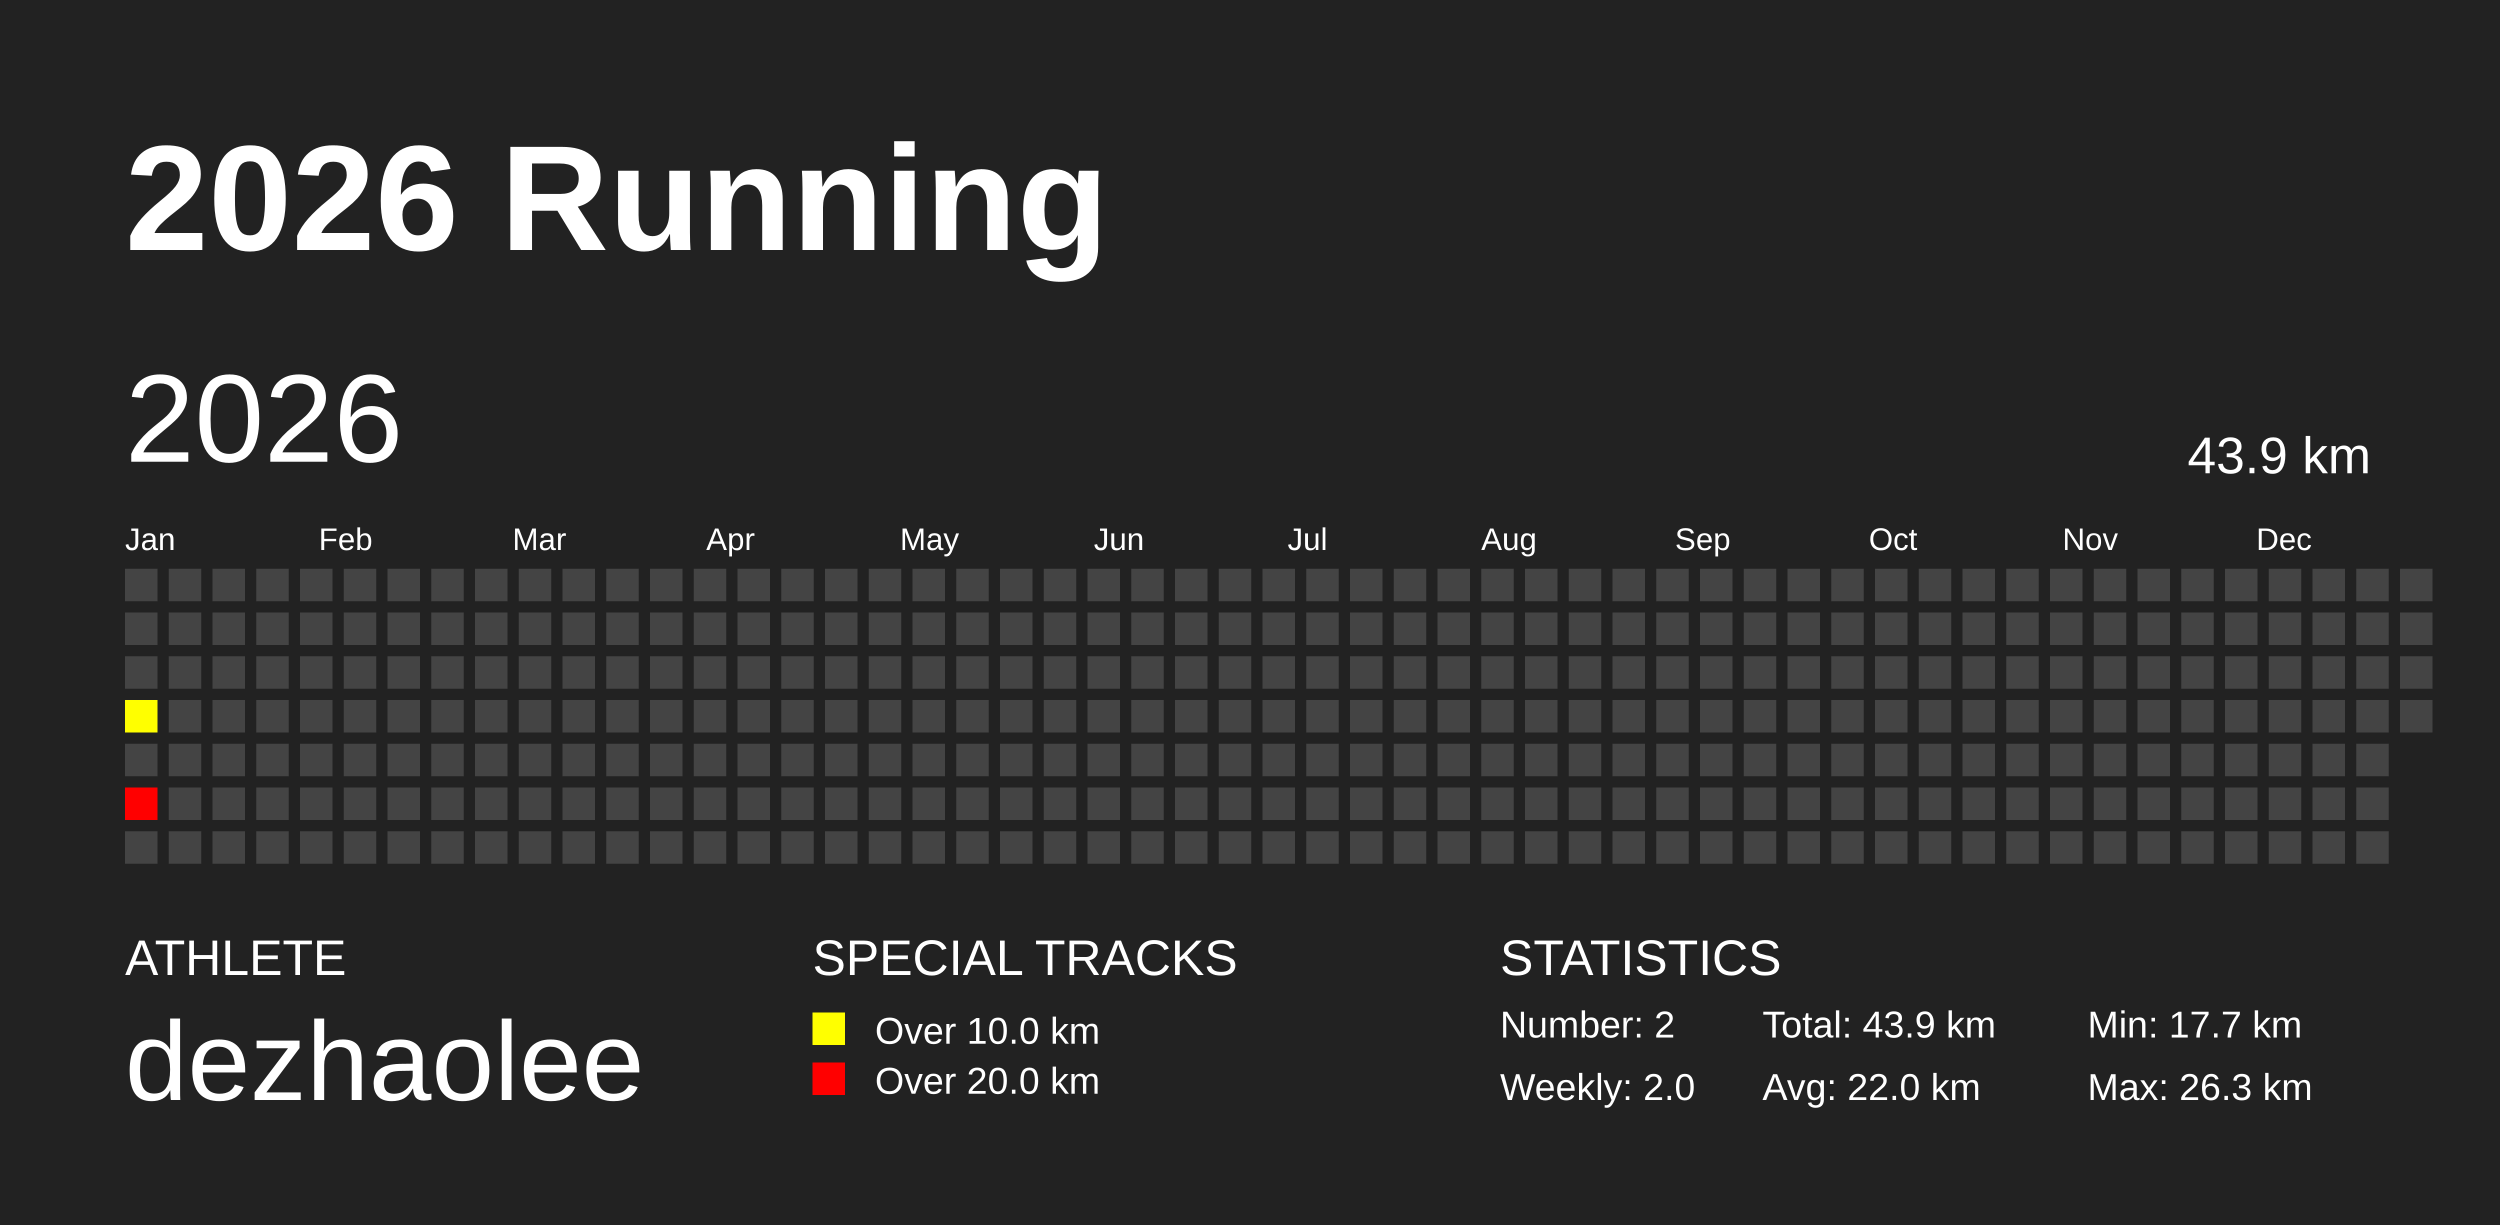
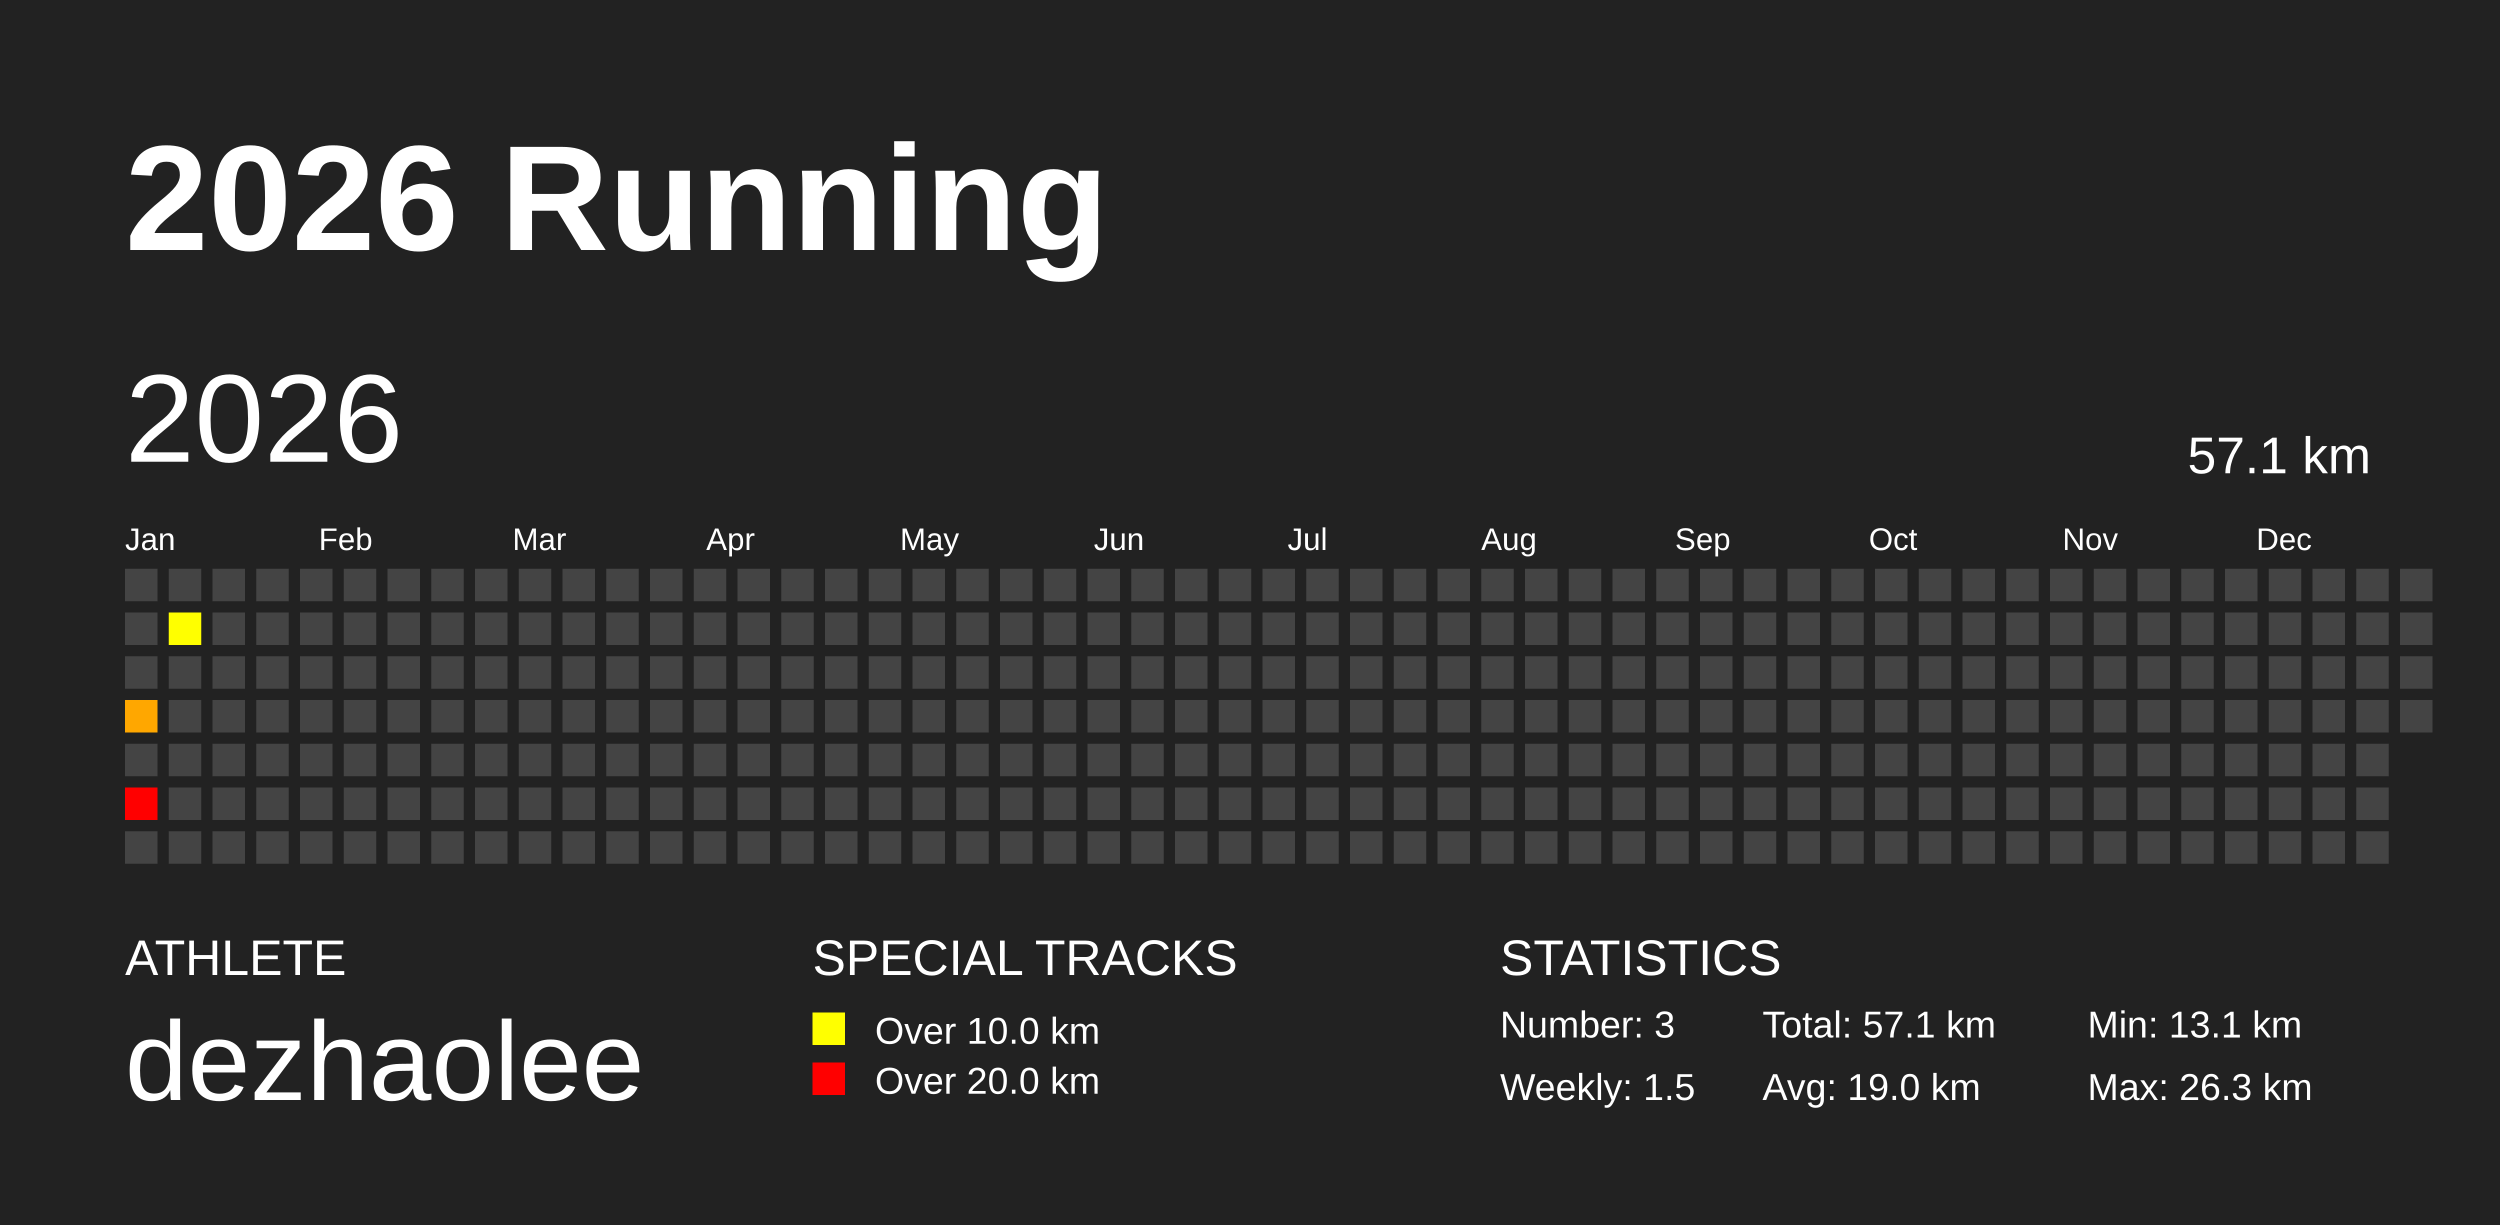
<svg xmlns="http://www.w3.org/2000/svg" baseProfile="full" height="98mm" version="1.1" viewBox="0,0,200,98" width="200mm">
  <defs />
  <rect fill="#222222" height="98" width="200" x="0" y="0" />
  <text fill="#FFFFFF" style="font-size:12px; font-family:Arial; font-weight:bold;" x="10" y="20">2026 Running</text>
  <text fill="#FFFFFF" style="font-size:4px; font-family:Arial" x="10" y="78">ATHLETE</text>
  <text fill="#FFFFFF" style="font-size:9px; font-family:Arial" x="10" y="88">dezhaolee</text>
  <text fill="#FFFFFF" style="font-size:4px; font-family:Arial" x="65" y="78">SPECIAL TRACKS</text>
  <rect fill="yellow" height="2.6" width="2.6" x="65" y="81" />
  <text fill="#FFFFFF" style="font-size:3px; font-family:Arial" x="70" y="83.5">Over 10.0 km</text>
  <rect fill="red" height="2.6" width="2.6" x="65" y="85" />
  <text fill="#FFFFFF" style="font-size:3px; font-family:Arial" x="70" y="87.5">Over 20.0 km</text>
  <text fill="#FFFFFF" style="font-size:4px; font-family:Arial" x="120" y="78">STATISTICS</text>
-   <text fill="#FFFFFF" style="font-size:3px; font-family:Arial" x="120" y="83">Number: 2</text>
-   <text fill="#FFFFFF" style="font-size:3px; font-family:Arial" x="120" y="88">Weekly: 2.0</text>
-   <text fill="#FFFFFF" style="font-size:3px; font-family:Arial" x="141" y="83">Total: 43.9 km</text>
-   <text fill="#FFFFFF" style="font-size:3px; font-family:Arial" x="141" y="88">Avg: 22.0 km</text>
-   <text fill="#FFFFFF" style="font-size:3px; font-family:Arial" x="167" y="83">Min: 17.7 km</text>
+   <text fill="#FFFFFF" style="font-size:3px; font-family:Arial" x="120" y="83">Number: 3</text>
+   <text fill="#FFFFFF" style="font-size:3px; font-family:Arial" x="120" y="88">Weekly: 1.5</text>
+   <text fill="#FFFFFF" style="font-size:3px; font-family:Arial" x="141" y="83">Total: 57.1 km</text>
+   <text fill="#FFFFFF" style="font-size:3px; font-family:Arial" x="141" y="88">Avg: 19.0 km</text>
+   <text fill="#FFFFFF" style="font-size:3px; font-family:Arial" x="167" y="83">Min: 13.1 km</text>
  <text fill="#FFFFFF" style="font-size:3px; font-family:Arial" x="167" y="88">Max: 26.3 km</text>
  <text dominant-baseline="hanging" fill="#FFFFFF" style="font-size:10.0px; font-family:Arial;" x="10" y="30">2026</text>
-   <text dominant-baseline="hanging" fill="#FFFFFF" style="font-size:4.125px; font-family:Arial;" x="175" y="35">43.9 km</text>
+   <text dominant-baseline="hanging" fill="#FFFFFF" style="font-size:4.125px; font-family:Arial;" x="175" y="35">57.1 km</text>
  <text fill="#FFFFFF" style="font-size:2.5px; font-family:Arial" x="10.0" y="44">Jan</text>
  <text fill="#FFFFFF" style="font-size:2.5px; font-family:Arial" x="25.5" y="44">Feb</text>
  <text fill="#FFFFFF" style="font-size:2.5px; font-family:Arial" x="41.0" y="44">Mar</text>
  <text fill="#FFFFFF" style="font-size:2.5px; font-family:Arial" x="56.5" y="44">Apr</text>
  <text fill="#FFFFFF" style="font-size:2.5px; font-family:Arial" x="72.0" y="44">May</text>
  <text fill="#FFFFFF" style="font-size:2.5px; font-family:Arial" x="87.5" y="44">Jun</text>
  <text fill="#FFFFFF" style="font-size:2.5px; font-family:Arial" x="103.0" y="44">Jul</text>
  <text fill="#FFFFFF" style="font-size:2.5px; font-family:Arial" x="118.5" y="44">Aug</text>
  <text fill="#FFFFFF" style="font-size:2.5px; font-family:Arial" x="134.0" y="44">Sep</text>
  <text fill="#FFFFFF" style="font-size:2.5px; font-family:Arial" x="149.5" y="44">Oct</text>
  <text fill="#FFFFFF" style="font-size:2.5px; font-family:Arial" x="165.0" y="44">Nov</text>
  <text fill="#FFFFFF" style="font-size:2.5px; font-family:Arial" x="180.5" y="44">Dec</text>
  <rect fill="#444444" height="2.6" width="2.6" x="10.0" y="45.5" />
  <rect fill="#444444" height="2.6" width="2.6" x="10.0" y="49.0" />
  <rect fill="#444444" height="2.6" width="2.6" x="10.0" y="52.5" />
-   <rect fill="#ffff00" height="2.6" width="2.6" x="10.0" y="56.0" />
+   <rect fill="#ffa700" height="2.6" width="2.6" x="10.0" y="56.0" />
  <rect fill="#444444" height="2.6" width="2.6" x="10.0" y="59.5" />
  <rect fill="red" height="2.6" width="2.6" x="10.0" y="63.0" />
  <rect fill="#444444" height="2.6" width="2.6" x="10.0" y="66.5" />
  <rect fill="#444444" height="2.6" width="2.6" x="13.5" y="45.5" />
-   <rect fill="#444444" height="2.6" width="2.6" x="13.5" y="49.0" />
+   <rect fill="#ffff00" height="2.6" width="2.6" x="13.5" y="49.0" />
  <rect fill="#444444" height="2.6" width="2.6" x="13.5" y="52.5" />
  <rect fill="#444444" height="2.6" width="2.6" x="13.5" y="56.0" />
  <rect fill="#444444" height="2.6" width="2.6" x="13.5" y="59.5" />
  <rect fill="#444444" height="2.6" width="2.6" x="13.5" y="63.0" />
  <rect fill="#444444" height="2.6" width="2.6" x="13.5" y="66.5" />
  <rect fill="#444444" height="2.6" width="2.6" x="17.0" y="45.5" />
  <rect fill="#444444" height="2.6" width="2.6" x="17.0" y="49.0" />
  <rect fill="#444444" height="2.6" width="2.6" x="17.0" y="52.5" />
  <rect fill="#444444" height="2.6" width="2.6" x="17.0" y="56.0" />
  <rect fill="#444444" height="2.6" width="2.6" x="17.0" y="59.5" />
  <rect fill="#444444" height="2.6" width="2.6" x="17.0" y="63.0" />
  <rect fill="#444444" height="2.6" width="2.6" x="17.0" y="66.5" />
  <rect fill="#444444" height="2.6" width="2.6" x="20.5" y="45.5" />
  <rect fill="#444444" height="2.6" width="2.6" x="20.5" y="49.0" />
  <rect fill="#444444" height="2.6" width="2.6" x="20.5" y="52.5" />
  <rect fill="#444444" height="2.6" width="2.6" x="20.5" y="56.0" />
  <rect fill="#444444" height="2.6" width="2.6" x="20.5" y="59.5" />
  <rect fill="#444444" height="2.6" width="2.6" x="20.5" y="63.0" />
  <rect fill="#444444" height="2.6" width="2.6" x="20.5" y="66.5" />
  <rect fill="#444444" height="2.6" width="2.6" x="24.0" y="45.5" />
  <rect fill="#444444" height="2.6" width="2.6" x="24.0" y="49.0" />
  <rect fill="#444444" height="2.6" width="2.6" x="24.0" y="52.5" />
  <rect fill="#444444" height="2.6" width="2.6" x="24.0" y="56.0" />
  <rect fill="#444444" height="2.6" width="2.6" x="24.0" y="59.5" />
  <rect fill="#444444" height="2.6" width="2.6" x="24.0" y="63.0" />
  <rect fill="#444444" height="2.6" width="2.6" x="24.0" y="66.5" />
  <rect fill="#444444" height="2.6" width="2.6" x="27.5" y="45.5" />
  <rect fill="#444444" height="2.6" width="2.6" x="27.5" y="49.0" />
  <rect fill="#444444" height="2.6" width="2.6" x="27.5" y="52.5" />
  <rect fill="#444444" height="2.6" width="2.6" x="27.5" y="56.0" />
  <rect fill="#444444" height="2.6" width="2.6" x="27.5" y="59.5" />
  <rect fill="#444444" height="2.6" width="2.6" x="27.5" y="63.0" />
  <rect fill="#444444" height="2.6" width="2.6" x="27.5" y="66.5" />
  <rect fill="#444444" height="2.6" width="2.6" x="31.0" y="45.5" />
  <rect fill="#444444" height="2.6" width="2.6" x="31.0" y="49.0" />
  <rect fill="#444444" height="2.6" width="2.6" x="31.0" y="52.5" />
  <rect fill="#444444" height="2.6" width="2.6" x="31.0" y="56.0" />
  <rect fill="#444444" height="2.6" width="2.6" x="31.0" y="59.5" />
  <rect fill="#444444" height="2.6" width="2.6" x="31.0" y="63.0" />
  <rect fill="#444444" height="2.6" width="2.6" x="31.0" y="66.5" />
  <rect fill="#444444" height="2.6" width="2.6" x="34.5" y="45.5" />
  <rect fill="#444444" height="2.6" width="2.6" x="34.5" y="49.0" />
  <rect fill="#444444" height="2.6" width="2.6" x="34.5" y="52.5" />
  <rect fill="#444444" height="2.6" width="2.6" x="34.5" y="56.0" />
  <rect fill="#444444" height="2.6" width="2.6" x="34.5" y="59.5" />
  <rect fill="#444444" height="2.6" width="2.6" x="34.5" y="63.0" />
  <rect fill="#444444" height="2.6" width="2.6" x="34.5" y="66.5" />
  <rect fill="#444444" height="2.6" width="2.6" x="38.0" y="45.5" />
  <rect fill="#444444" height="2.6" width="2.6" x="38.0" y="49.0" />
  <rect fill="#444444" height="2.6" width="2.6" x="38.0" y="52.5" />
  <rect fill="#444444" height="2.6" width="2.6" x="38.0" y="56.0" />
  <rect fill="#444444" height="2.6" width="2.6" x="38.0" y="59.5" />
  <rect fill="#444444" height="2.6" width="2.6" x="38.0" y="63.0" />
  <rect fill="#444444" height="2.6" width="2.6" x="38.0" y="66.5" />
  <rect fill="#444444" height="2.6" width="2.6" x="41.5" y="45.5" />
  <rect fill="#444444" height="2.6" width="2.6" x="41.5" y="49.0" />
  <rect fill="#444444" height="2.6" width="2.6" x="41.5" y="52.5" />
  <rect fill="#444444" height="2.6" width="2.6" x="41.5" y="56.0" />
  <rect fill="#444444" height="2.6" width="2.6" x="41.5" y="59.5" />
  <rect fill="#444444" height="2.6" width="2.6" x="41.5" y="63.0" />
  <rect fill="#444444" height="2.6" width="2.6" x="41.5" y="66.5" />
  <rect fill="#444444" height="2.6" width="2.6" x="45.0" y="45.5" />
  <rect fill="#444444" height="2.6" width="2.6" x="45.0" y="49.0" />
  <rect fill="#444444" height="2.6" width="2.6" x="45.0" y="52.5" />
  <rect fill="#444444" height="2.6" width="2.6" x="45.0" y="56.0" />
  <rect fill="#444444" height="2.6" width="2.6" x="45.0" y="59.5" />
  <rect fill="#444444" height="2.6" width="2.6" x="45.0" y="63.0" />
  <rect fill="#444444" height="2.6" width="2.6" x="45.0" y="66.5" />
  <rect fill="#444444" height="2.6" width="2.6" x="48.5" y="45.5" />
  <rect fill="#444444" height="2.6" width="2.6" x="48.5" y="49.0" />
  <rect fill="#444444" height="2.6" width="2.6" x="48.5" y="52.5" />
  <rect fill="#444444" height="2.6" width="2.6" x="48.5" y="56.0" />
  <rect fill="#444444" height="2.6" width="2.6" x="48.5" y="59.5" />
  <rect fill="#444444" height="2.6" width="2.6" x="48.5" y="63.0" />
  <rect fill="#444444" height="2.6" width="2.6" x="48.5" y="66.5" />
  <rect fill="#444444" height="2.6" width="2.6" x="52.0" y="45.5" />
  <rect fill="#444444" height="2.6" width="2.6" x="52.0" y="49.0" />
  <rect fill="#444444" height="2.6" width="2.6" x="52.0" y="52.5" />
  <rect fill="#444444" height="2.6" width="2.6" x="52.0" y="56.0" />
  <rect fill="#444444" height="2.6" width="2.6" x="52.0" y="59.5" />
  <rect fill="#444444" height="2.6" width="2.6" x="52.0" y="63.0" />
  <rect fill="#444444" height="2.6" width="2.6" x="52.0" y="66.5" />
  <rect fill="#444444" height="2.6" width="2.6" x="55.5" y="45.5" />
  <rect fill="#444444" height="2.6" width="2.6" x="55.5" y="49.0" />
  <rect fill="#444444" height="2.6" width="2.6" x="55.5" y="52.5" />
  <rect fill="#444444" height="2.6" width="2.6" x="55.5" y="56.0" />
  <rect fill="#444444" height="2.6" width="2.6" x="55.5" y="59.5" />
  <rect fill="#444444" height="2.6" width="2.6" x="55.5" y="63.0" />
  <rect fill="#444444" height="2.6" width="2.6" x="55.5" y="66.5" />
  <rect fill="#444444" height="2.6" width="2.6" x="59.0" y="45.5" />
  <rect fill="#444444" height="2.6" width="2.6" x="59.0" y="49.0" />
  <rect fill="#444444" height="2.6" width="2.6" x="59.0" y="52.5" />
  <rect fill="#444444" height="2.6" width="2.6" x="59.0" y="56.0" />
  <rect fill="#444444" height="2.6" width="2.6" x="59.0" y="59.5" />
  <rect fill="#444444" height="2.6" width="2.6" x="59.0" y="63.0" />
  <rect fill="#444444" height="2.6" width="2.6" x="59.0" y="66.5" />
  <rect fill="#444444" height="2.6" width="2.6" x="62.5" y="45.5" />
  <rect fill="#444444" height="2.6" width="2.6" x="62.5" y="49.0" />
  <rect fill="#444444" height="2.6" width="2.6" x="62.5" y="52.5" />
  <rect fill="#444444" height="2.6" width="2.6" x="62.5" y="56.0" />
  <rect fill="#444444" height="2.6" width="2.6" x="62.5" y="59.5" />
  <rect fill="#444444" height="2.6" width="2.6" x="62.5" y="63.0" />
  <rect fill="#444444" height="2.6" width="2.6" x="62.5" y="66.5" />
  <rect fill="#444444" height="2.6" width="2.6" x="66.0" y="45.5" />
  <rect fill="#444444" height="2.6" width="2.6" x="66.0" y="49.0" />
  <rect fill="#444444" height="2.6" width="2.6" x="66.0" y="52.5" />
  <rect fill="#444444" height="2.6" width="2.6" x="66.0" y="56.0" />
  <rect fill="#444444" height="2.6" width="2.6" x="66.0" y="59.5" />
  <rect fill="#444444" height="2.6" width="2.6" x="66.0" y="63.0" />
  <rect fill="#444444" height="2.6" width="2.6" x="66.0" y="66.5" />
  <rect fill="#444444" height="2.6" width="2.6" x="69.5" y="45.5" />
  <rect fill="#444444" height="2.6" width="2.6" x="69.5" y="49.0" />
  <rect fill="#444444" height="2.6" width="2.6" x="69.5" y="52.5" />
  <rect fill="#444444" height="2.6" width="2.6" x="69.5" y="56.0" />
  <rect fill="#444444" height="2.6" width="2.6" x="69.5" y="59.5" />
  <rect fill="#444444" height="2.6" width="2.6" x="69.5" y="63.0" />
  <rect fill="#444444" height="2.6" width="2.6" x="69.5" y="66.5" />
  <rect fill="#444444" height="2.6" width="2.6" x="73.0" y="45.5" />
  <rect fill="#444444" height="2.6" width="2.6" x="73.0" y="49.0" />
  <rect fill="#444444" height="2.6" width="2.6" x="73.0" y="52.5" />
  <rect fill="#444444" height="2.6" width="2.6" x="73.0" y="56.0" />
  <rect fill="#444444" height="2.6" width="2.6" x="73.0" y="59.5" />
  <rect fill="#444444" height="2.6" width="2.6" x="73.0" y="63.0" />
  <rect fill="#444444" height="2.6" width="2.6" x="73.0" y="66.5" />
  <rect fill="#444444" height="2.6" width="2.6" x="76.5" y="45.5" />
  <rect fill="#444444" height="2.6" width="2.6" x="76.5" y="49.0" />
  <rect fill="#444444" height="2.6" width="2.6" x="76.5" y="52.5" />
  <rect fill="#444444" height="2.6" width="2.6" x="76.5" y="56.0" />
  <rect fill="#444444" height="2.6" width="2.6" x="76.5" y="59.5" />
  <rect fill="#444444" height="2.6" width="2.6" x="76.5" y="63.0" />
  <rect fill="#444444" height="2.6" width="2.6" x="76.5" y="66.5" />
  <rect fill="#444444" height="2.6" width="2.6" x="80.0" y="45.5" />
  <rect fill="#444444" height="2.6" width="2.6" x="80.0" y="49.0" />
  <rect fill="#444444" height="2.6" width="2.6" x="80.0" y="52.5" />
  <rect fill="#444444" height="2.6" width="2.6" x="80.0" y="56.0" />
  <rect fill="#444444" height="2.6" width="2.6" x="80.0" y="59.5" />
  <rect fill="#444444" height="2.6" width="2.6" x="80.0" y="63.0" />
  <rect fill="#444444" height="2.6" width="2.6" x="80.0" y="66.5" />
  <rect fill="#444444" height="2.6" width="2.6" x="83.5" y="45.5" />
  <rect fill="#444444" height="2.6" width="2.6" x="83.5" y="49.0" />
  <rect fill="#444444" height="2.6" width="2.6" x="83.5" y="52.5" />
  <rect fill="#444444" height="2.6" width="2.6" x="83.5" y="56.0" />
  <rect fill="#444444" height="2.6" width="2.6" x="83.5" y="59.5" />
  <rect fill="#444444" height="2.6" width="2.6" x="83.5" y="63.0" />
  <rect fill="#444444" height="2.6" width="2.6" x="83.5" y="66.5" />
  <rect fill="#444444" height="2.6" width="2.6" x="87.0" y="45.5" />
  <rect fill="#444444" height="2.6" width="2.6" x="87.0" y="49.0" />
  <rect fill="#444444" height="2.6" width="2.6" x="87.0" y="52.5" />
  <rect fill="#444444" height="2.6" width="2.6" x="87.0" y="56.0" />
  <rect fill="#444444" height="2.6" width="2.6" x="87.0" y="59.5" />
  <rect fill="#444444" height="2.6" width="2.6" x="87.0" y="63.0" />
  <rect fill="#444444" height="2.6" width="2.6" x="87.0" y="66.5" />
  <rect fill="#444444" height="2.6" width="2.6" x="90.5" y="45.5" />
  <rect fill="#444444" height="2.6" width="2.6" x="90.5" y="49.0" />
  <rect fill="#444444" height="2.6" width="2.6" x="90.5" y="52.5" />
  <rect fill="#444444" height="2.6" width="2.6" x="90.5" y="56.0" />
  <rect fill="#444444" height="2.6" width="2.6" x="90.5" y="59.5" />
  <rect fill="#444444" height="2.6" width="2.6" x="90.5" y="63.0" />
  <rect fill="#444444" height="2.6" width="2.6" x="90.5" y="66.5" />
  <rect fill="#444444" height="2.6" width="2.6" x="94.0" y="45.5" />
  <rect fill="#444444" height="2.6" width="2.6" x="94.0" y="49.0" />
  <rect fill="#444444" height="2.6" width="2.6" x="94.0" y="52.5" />
  <rect fill="#444444" height="2.6" width="2.6" x="94.0" y="56.0" />
  <rect fill="#444444" height="2.6" width="2.6" x="94.0" y="59.5" />
  <rect fill="#444444" height="2.6" width="2.6" x="94.0" y="63.0" />
  <rect fill="#444444" height="2.6" width="2.6" x="94.0" y="66.5" />
  <rect fill="#444444" height="2.6" width="2.6" x="97.5" y="45.5" />
  <rect fill="#444444" height="2.6" width="2.6" x="97.5" y="49.0" />
  <rect fill="#444444" height="2.6" width="2.6" x="97.5" y="52.5" />
  <rect fill="#444444" height="2.6" width="2.6" x="97.5" y="56.0" />
  <rect fill="#444444" height="2.6" width="2.6" x="97.5" y="59.5" />
  <rect fill="#444444" height="2.6" width="2.6" x="97.5" y="63.0" />
  <rect fill="#444444" height="2.6" width="2.6" x="97.5" y="66.5" />
  <rect fill="#444444" height="2.6" width="2.6" x="101.0" y="45.5" />
  <rect fill="#444444" height="2.6" width="2.6" x="101.0" y="49.0" />
  <rect fill="#444444" height="2.6" width="2.6" x="101.0" y="52.5" />
  <rect fill="#444444" height="2.6" width="2.6" x="101.0" y="56.0" />
  <rect fill="#444444" height="2.6" width="2.6" x="101.0" y="59.5" />
  <rect fill="#444444" height="2.6" width="2.6" x="101.0" y="63.0" />
  <rect fill="#444444" height="2.6" width="2.6" x="101.0" y="66.5" />
  <rect fill="#444444" height="2.6" width="2.6" x="104.5" y="45.5" />
  <rect fill="#444444" height="2.6" width="2.6" x="104.5" y="49.0" />
  <rect fill="#444444" height="2.6" width="2.6" x="104.5" y="52.5" />
  <rect fill="#444444" height="2.6" width="2.6" x="104.5" y="56.0" />
  <rect fill="#444444" height="2.6" width="2.6" x="104.5" y="59.5" />
  <rect fill="#444444" height="2.6" width="2.6" x="104.5" y="63.0" />
  <rect fill="#444444" height="2.6" width="2.6" x="104.5" y="66.5" />
  <rect fill="#444444" height="2.6" width="2.6" x="108.0" y="45.5" />
  <rect fill="#444444" height="2.6" width="2.6" x="108.0" y="49.0" />
  <rect fill="#444444" height="2.6" width="2.6" x="108.0" y="52.5" />
  <rect fill="#444444" height="2.6" width="2.6" x="108.0" y="56.0" />
  <rect fill="#444444" height="2.6" width="2.6" x="108.0" y="59.5" />
  <rect fill="#444444" height="2.6" width="2.6" x="108.0" y="63.0" />
  <rect fill="#444444" height="2.6" width="2.6" x="108.0" y="66.5" />
  <rect fill="#444444" height="2.6" width="2.6" x="111.5" y="45.5" />
  <rect fill="#444444" height="2.6" width="2.6" x="111.5" y="49.0" />
  <rect fill="#444444" height="2.6" width="2.6" x="111.5" y="52.5" />
  <rect fill="#444444" height="2.6" width="2.6" x="111.5" y="56.0" />
  <rect fill="#444444" height="2.6" width="2.6" x="111.5" y="59.5" />
  <rect fill="#444444" height="2.6" width="2.6" x="111.5" y="63.0" />
  <rect fill="#444444" height="2.6" width="2.6" x="111.5" y="66.5" />
  <rect fill="#444444" height="2.6" width="2.6" x="115.0" y="45.5" />
  <rect fill="#444444" height="2.6" width="2.6" x="115.0" y="49.0" />
  <rect fill="#444444" height="2.6" width="2.6" x="115.0" y="52.5" />
  <rect fill="#444444" height="2.6" width="2.6" x="115.0" y="56.0" />
  <rect fill="#444444" height="2.6" width="2.6" x="115.0" y="59.5" />
  <rect fill="#444444" height="2.6" width="2.6" x="115.0" y="63.0" />
  <rect fill="#444444" height="2.6" width="2.6" x="115.0" y="66.5" />
  <rect fill="#444444" height="2.6" width="2.6" x="118.5" y="45.5" />
  <rect fill="#444444" height="2.6" width="2.6" x="118.5" y="49.0" />
  <rect fill="#444444" height="2.6" width="2.6" x="118.5" y="52.5" />
  <rect fill="#444444" height="2.6" width="2.6" x="118.5" y="56.0" />
  <rect fill="#444444" height="2.6" width="2.6" x="118.5" y="59.5" />
  <rect fill="#444444" height="2.6" width="2.6" x="118.5" y="63.0" />
  <rect fill="#444444" height="2.6" width="2.6" x="118.5" y="66.5" />
  <rect fill="#444444" height="2.6" width="2.6" x="122.0" y="45.5" />
  <rect fill="#444444" height="2.6" width="2.6" x="122.0" y="49.0" />
  <rect fill="#444444" height="2.6" width="2.6" x="122.0" y="52.5" />
  <rect fill="#444444" height="2.6" width="2.6" x="122.0" y="56.0" />
  <rect fill="#444444" height="2.6" width="2.6" x="122.0" y="59.5" />
  <rect fill="#444444" height="2.6" width="2.6" x="122.0" y="63.0" />
  <rect fill="#444444" height="2.6" width="2.6" x="122.0" y="66.5" />
  <rect fill="#444444" height="2.6" width="2.6" x="125.5" y="45.5" />
  <rect fill="#444444" height="2.6" width="2.6" x="125.5" y="49.0" />
  <rect fill="#444444" height="2.6" width="2.6" x="125.5" y="52.5" />
  <rect fill="#444444" height="2.6" width="2.6" x="125.5" y="56.0" />
  <rect fill="#444444" height="2.6" width="2.6" x="125.5" y="59.5" />
  <rect fill="#444444" height="2.6" width="2.6" x="125.5" y="63.0" />
  <rect fill="#444444" height="2.6" width="2.6" x="125.5" y="66.5" />
  <rect fill="#444444" height="2.6" width="2.6" x="129.0" y="45.5" />
  <rect fill="#444444" height="2.6" width="2.6" x="129.0" y="49.0" />
  <rect fill="#444444" height="2.6" width="2.6" x="129.0" y="52.5" />
  <rect fill="#444444" height="2.6" width="2.6" x="129.0" y="56.0" />
  <rect fill="#444444" height="2.6" width="2.6" x="129.0" y="59.5" />
  <rect fill="#444444" height="2.6" width="2.6" x="129.0" y="63.0" />
  <rect fill="#444444" height="2.6" width="2.6" x="129.0" y="66.5" />
  <rect fill="#444444" height="2.6" width="2.6" x="132.5" y="45.5" />
  <rect fill="#444444" height="2.6" width="2.6" x="132.5" y="49.0" />
  <rect fill="#444444" height="2.6" width="2.6" x="132.5" y="52.5" />
  <rect fill="#444444" height="2.6" width="2.6" x="132.5" y="56.0" />
  <rect fill="#444444" height="2.6" width="2.6" x="132.5" y="59.5" />
  <rect fill="#444444" height="2.6" width="2.6" x="132.5" y="63.0" />
  <rect fill="#444444" height="2.6" width="2.6" x="132.5" y="66.5" />
  <rect fill="#444444" height="2.6" width="2.6" x="136.0" y="45.5" />
  <rect fill="#444444" height="2.6" width="2.6" x="136.0" y="49.0" />
  <rect fill="#444444" height="2.6" width="2.6" x="136.0" y="52.5" />
  <rect fill="#444444" height="2.6" width="2.6" x="136.0" y="56.0" />
  <rect fill="#444444" height="2.6" width="2.6" x="136.0" y="59.5" />
  <rect fill="#444444" height="2.6" width="2.6" x="136.0" y="63.0" />
  <rect fill="#444444" height="2.6" width="2.6" x="136.0" y="66.5" />
  <rect fill="#444444" height="2.6" width="2.6" x="139.5" y="45.5" />
  <rect fill="#444444" height="2.6" width="2.6" x="139.5" y="49.0" />
  <rect fill="#444444" height="2.6" width="2.6" x="139.5" y="52.5" />
  <rect fill="#444444" height="2.6" width="2.6" x="139.5" y="56.0" />
  <rect fill="#444444" height="2.6" width="2.6" x="139.5" y="59.5" />
  <rect fill="#444444" height="2.6" width="2.6" x="139.5" y="63.0" />
  <rect fill="#444444" height="2.6" width="2.6" x="139.5" y="66.5" />
  <rect fill="#444444" height="2.6" width="2.6" x="143.0" y="45.5" />
  <rect fill="#444444" height="2.6" width="2.6" x="143.0" y="49.0" />
  <rect fill="#444444" height="2.6" width="2.6" x="143.0" y="52.5" />
  <rect fill="#444444" height="2.6" width="2.6" x="143.0" y="56.0" />
  <rect fill="#444444" height="2.6" width="2.6" x="143.0" y="59.5" />
  <rect fill="#444444" height="2.6" width="2.6" x="143.0" y="63.0" />
  <rect fill="#444444" height="2.6" width="2.6" x="143.0" y="66.5" />
  <rect fill="#444444" height="2.6" width="2.6" x="146.5" y="45.5" />
  <rect fill="#444444" height="2.6" width="2.6" x="146.5" y="49.0" />
  <rect fill="#444444" height="2.6" width="2.6" x="146.5" y="52.5" />
  <rect fill="#444444" height="2.6" width="2.6" x="146.5" y="56.0" />
  <rect fill="#444444" height="2.6" width="2.6" x="146.5" y="59.5" />
  <rect fill="#444444" height="2.6" width="2.6" x="146.5" y="63.0" />
  <rect fill="#444444" height="2.6" width="2.6" x="146.5" y="66.5" />
  <rect fill="#444444" height="2.6" width="2.6" x="150.0" y="45.5" />
  <rect fill="#444444" height="2.6" width="2.6" x="150.0" y="49.0" />
  <rect fill="#444444" height="2.6" width="2.6" x="150.0" y="52.5" />
  <rect fill="#444444" height="2.6" width="2.6" x="150.0" y="56.0" />
  <rect fill="#444444" height="2.6" width="2.6" x="150.0" y="59.5" />
  <rect fill="#444444" height="2.6" width="2.6" x="150.0" y="63.0" />
  <rect fill="#444444" height="2.6" width="2.6" x="150.0" y="66.5" />
  <rect fill="#444444" height="2.6" width="2.6" x="153.5" y="45.5" />
  <rect fill="#444444" height="2.6" width="2.6" x="153.5" y="49.0" />
  <rect fill="#444444" height="2.6" width="2.6" x="153.5" y="52.5" />
  <rect fill="#444444" height="2.6" width="2.6" x="153.5" y="56.0" />
  <rect fill="#444444" height="2.6" width="2.6" x="153.5" y="59.5" />
  <rect fill="#444444" height="2.6" width="2.6" x="153.5" y="63.0" />
  <rect fill="#444444" height="2.6" width="2.6" x="153.5" y="66.5" />
  <rect fill="#444444" height="2.6" width="2.6" x="157.0" y="45.5" />
  <rect fill="#444444" height="2.6" width="2.6" x="157.0" y="49.0" />
  <rect fill="#444444" height="2.6" width="2.6" x="157.0" y="52.5" />
  <rect fill="#444444" height="2.6" width="2.6" x="157.0" y="56.0" />
  <rect fill="#444444" height="2.6" width="2.6" x="157.0" y="59.5" />
  <rect fill="#444444" height="2.6" width="2.6" x="157.0" y="63.0" />
  <rect fill="#444444" height="2.6" width="2.6" x="157.0" y="66.5" />
  <rect fill="#444444" height="2.6" width="2.6" x="160.5" y="45.5" />
  <rect fill="#444444" height="2.6" width="2.6" x="160.5" y="49.0" />
  <rect fill="#444444" height="2.6" width="2.6" x="160.5" y="52.5" />
  <rect fill="#444444" height="2.6" width="2.6" x="160.5" y="56.0" />
  <rect fill="#444444" height="2.6" width="2.6" x="160.5" y="59.5" />
  <rect fill="#444444" height="2.6" width="2.6" x="160.5" y="63.0" />
  <rect fill="#444444" height="2.6" width="2.6" x="160.5" y="66.5" />
  <rect fill="#444444" height="2.6" width="2.6" x="164.0" y="45.5" />
  <rect fill="#444444" height="2.6" width="2.6" x="164.0" y="49.0" />
  <rect fill="#444444" height="2.6" width="2.6" x="164.0" y="52.5" />
  <rect fill="#444444" height="2.6" width="2.6" x="164.0" y="56.0" />
  <rect fill="#444444" height="2.6" width="2.6" x="164.0" y="59.5" />
  <rect fill="#444444" height="2.6" width="2.6" x="164.0" y="63.0" />
  <rect fill="#444444" height="2.6" width="2.6" x="164.0" y="66.5" />
  <rect fill="#444444" height="2.6" width="2.6" x="167.5" y="45.5" />
  <rect fill="#444444" height="2.6" width="2.6" x="167.5" y="49.0" />
  <rect fill="#444444" height="2.6" width="2.6" x="167.5" y="52.5" />
  <rect fill="#444444" height="2.6" width="2.6" x="167.5" y="56.0" />
  <rect fill="#444444" height="2.6" width="2.6" x="167.5" y="59.5" />
  <rect fill="#444444" height="2.6" width="2.6" x="167.5" y="63.0" />
  <rect fill="#444444" height="2.6" width="2.6" x="167.5" y="66.5" />
  <rect fill="#444444" height="2.6" width="2.6" x="171.0" y="45.5" />
  <rect fill="#444444" height="2.6" width="2.6" x="171.0" y="49.0" />
  <rect fill="#444444" height="2.6" width="2.6" x="171.0" y="52.5" />
  <rect fill="#444444" height="2.6" width="2.6" x="171.0" y="56.0" />
  <rect fill="#444444" height="2.6" width="2.6" x="171.0" y="59.5" />
  <rect fill="#444444" height="2.6" width="2.6" x="171.0" y="63.0" />
  <rect fill="#444444" height="2.6" width="2.6" x="171.0" y="66.5" />
  <rect fill="#444444" height="2.6" width="2.6" x="174.5" y="45.5" />
  <rect fill="#444444" height="2.6" width="2.6" x="174.5" y="49.0" />
  <rect fill="#444444" height="2.6" width="2.6" x="174.5" y="52.5" />
  <rect fill="#444444" height="2.6" width="2.6" x="174.5" y="56.0" />
  <rect fill="#444444" height="2.6" width="2.6" x="174.5" y="59.5" />
  <rect fill="#444444" height="2.6" width="2.6" x="174.5" y="63.0" />
  <rect fill="#444444" height="2.6" width="2.6" x="174.5" y="66.5" />
  <rect fill="#444444" height="2.6" width="2.6" x="178.0" y="45.5" />
  <rect fill="#444444" height="2.6" width="2.6" x="178.0" y="49.0" />
  <rect fill="#444444" height="2.6" width="2.6" x="178.0" y="52.5" />
  <rect fill="#444444" height="2.6" width="2.6" x="178.0" y="56.0" />
  <rect fill="#444444" height="2.6" width="2.6" x="178.0" y="59.5" />
  <rect fill="#444444" height="2.6" width="2.6" x="178.0" y="63.0" />
  <rect fill="#444444" height="2.6" width="2.6" x="178.0" y="66.5" />
  <rect fill="#444444" height="2.6" width="2.6" x="181.5" y="45.5" />
  <rect fill="#444444" height="2.6" width="2.6" x="181.5" y="49.0" />
  <rect fill="#444444" height="2.6" width="2.6" x="181.5" y="52.5" />
  <rect fill="#444444" height="2.6" width="2.6" x="181.5" y="56.0" />
  <rect fill="#444444" height="2.6" width="2.6" x="181.5" y="59.5" />
  <rect fill="#444444" height="2.6" width="2.6" x="181.5" y="63.0" />
  <rect fill="#444444" height="2.6" width="2.6" x="181.5" y="66.5" />
  <rect fill="#444444" height="2.6" width="2.6" x="185.0" y="45.5" />
  <rect fill="#444444" height="2.6" width="2.6" x="185.0" y="49.0" />
  <rect fill="#444444" height="2.6" width="2.6" x="185.0" y="52.5" />
  <rect fill="#444444" height="2.6" width="2.6" x="185.0" y="56.0" />
  <rect fill="#444444" height="2.6" width="2.6" x="185.0" y="59.5" />
  <rect fill="#444444" height="2.6" width="2.6" x="185.0" y="63.0" />
  <rect fill="#444444" height="2.6" width="2.6" x="185.0" y="66.5" />
  <rect fill="#444444" height="2.6" width="2.6" x="188.5" y="45.5" />
  <rect fill="#444444" height="2.6" width="2.6" x="188.5" y="49.0" />
  <rect fill="#444444" height="2.6" width="2.6" x="188.5" y="52.5" />
  <rect fill="#444444" height="2.6" width="2.6" x="188.5" y="56.0" />
  <rect fill="#444444" height="2.6" width="2.6" x="188.5" y="59.5" />
  <rect fill="#444444" height="2.6" width="2.6" x="188.5" y="63.0" />
  <rect fill="#444444" height="2.6" width="2.6" x="188.5" y="66.5" />
  <rect fill="#444444" height="2.6" width="2.6" x="192.0" y="45.5" />
  <rect fill="#444444" height="2.6" width="2.6" x="192.0" y="49.0" />
  <rect fill="#444444" height="2.6" width="2.6" x="192.0" y="52.5" />
  <rect fill="#444444" height="2.6" width="2.6" x="192.0" y="56.0" />
</svg>
